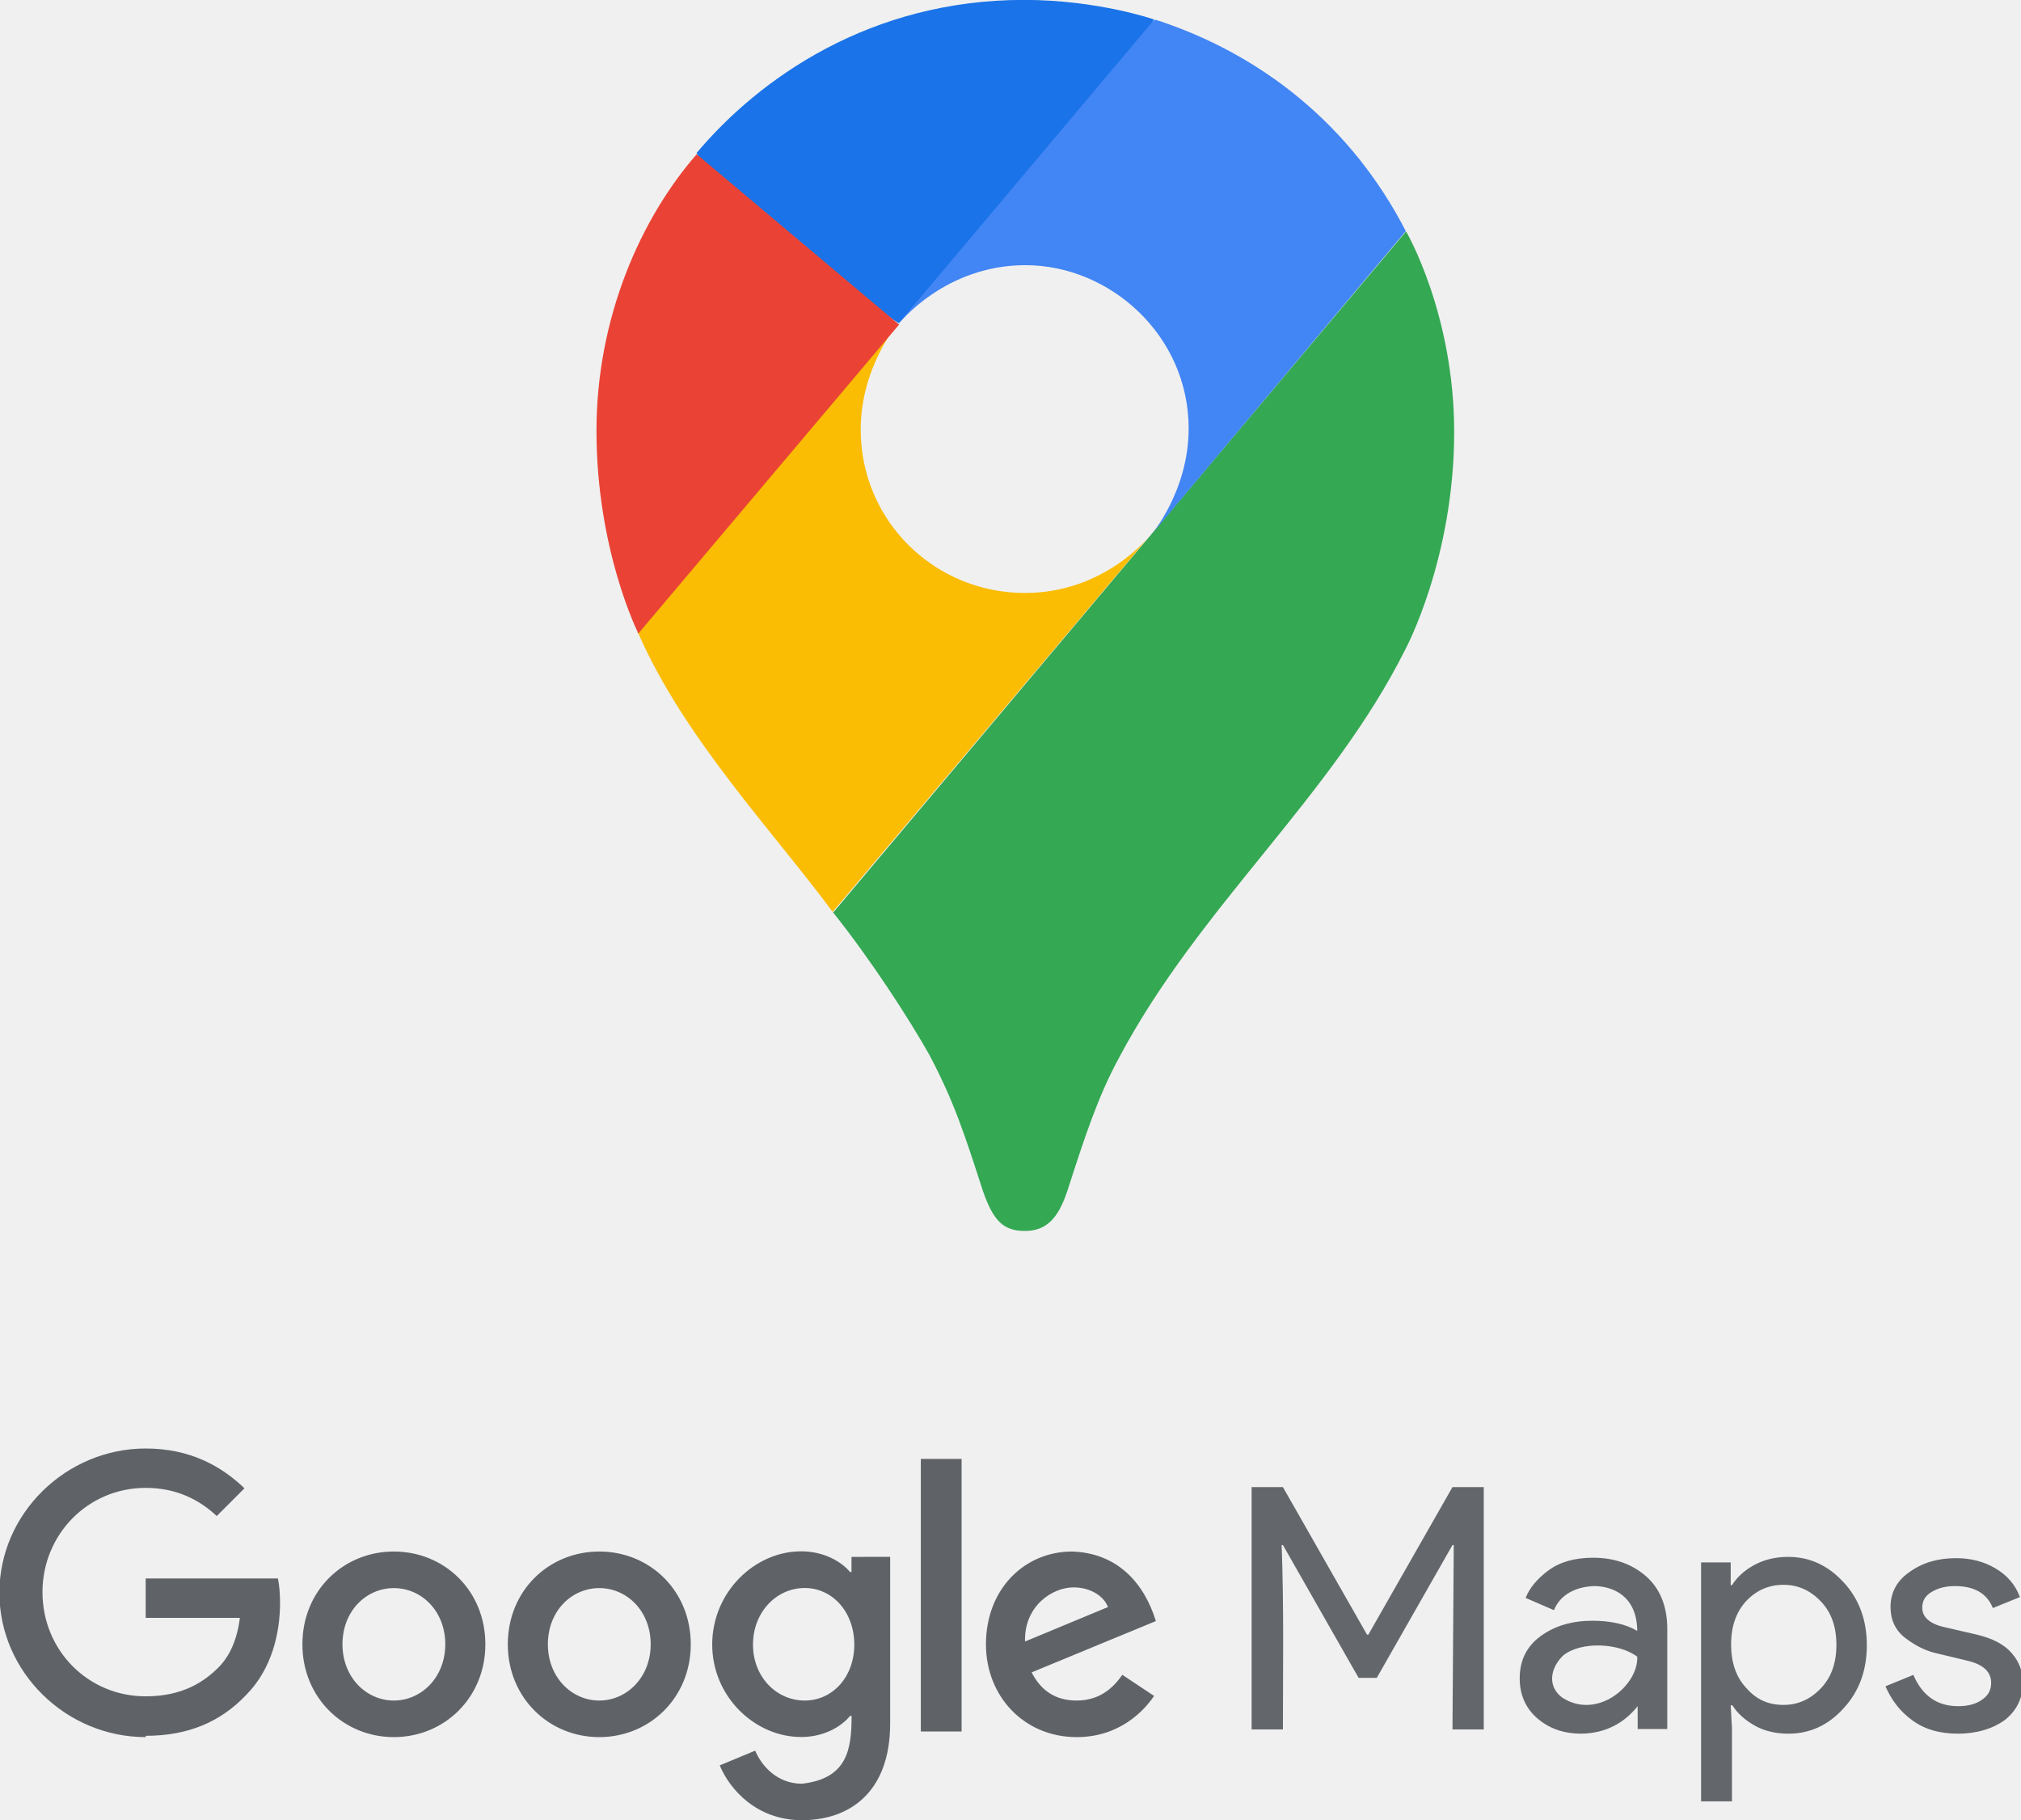
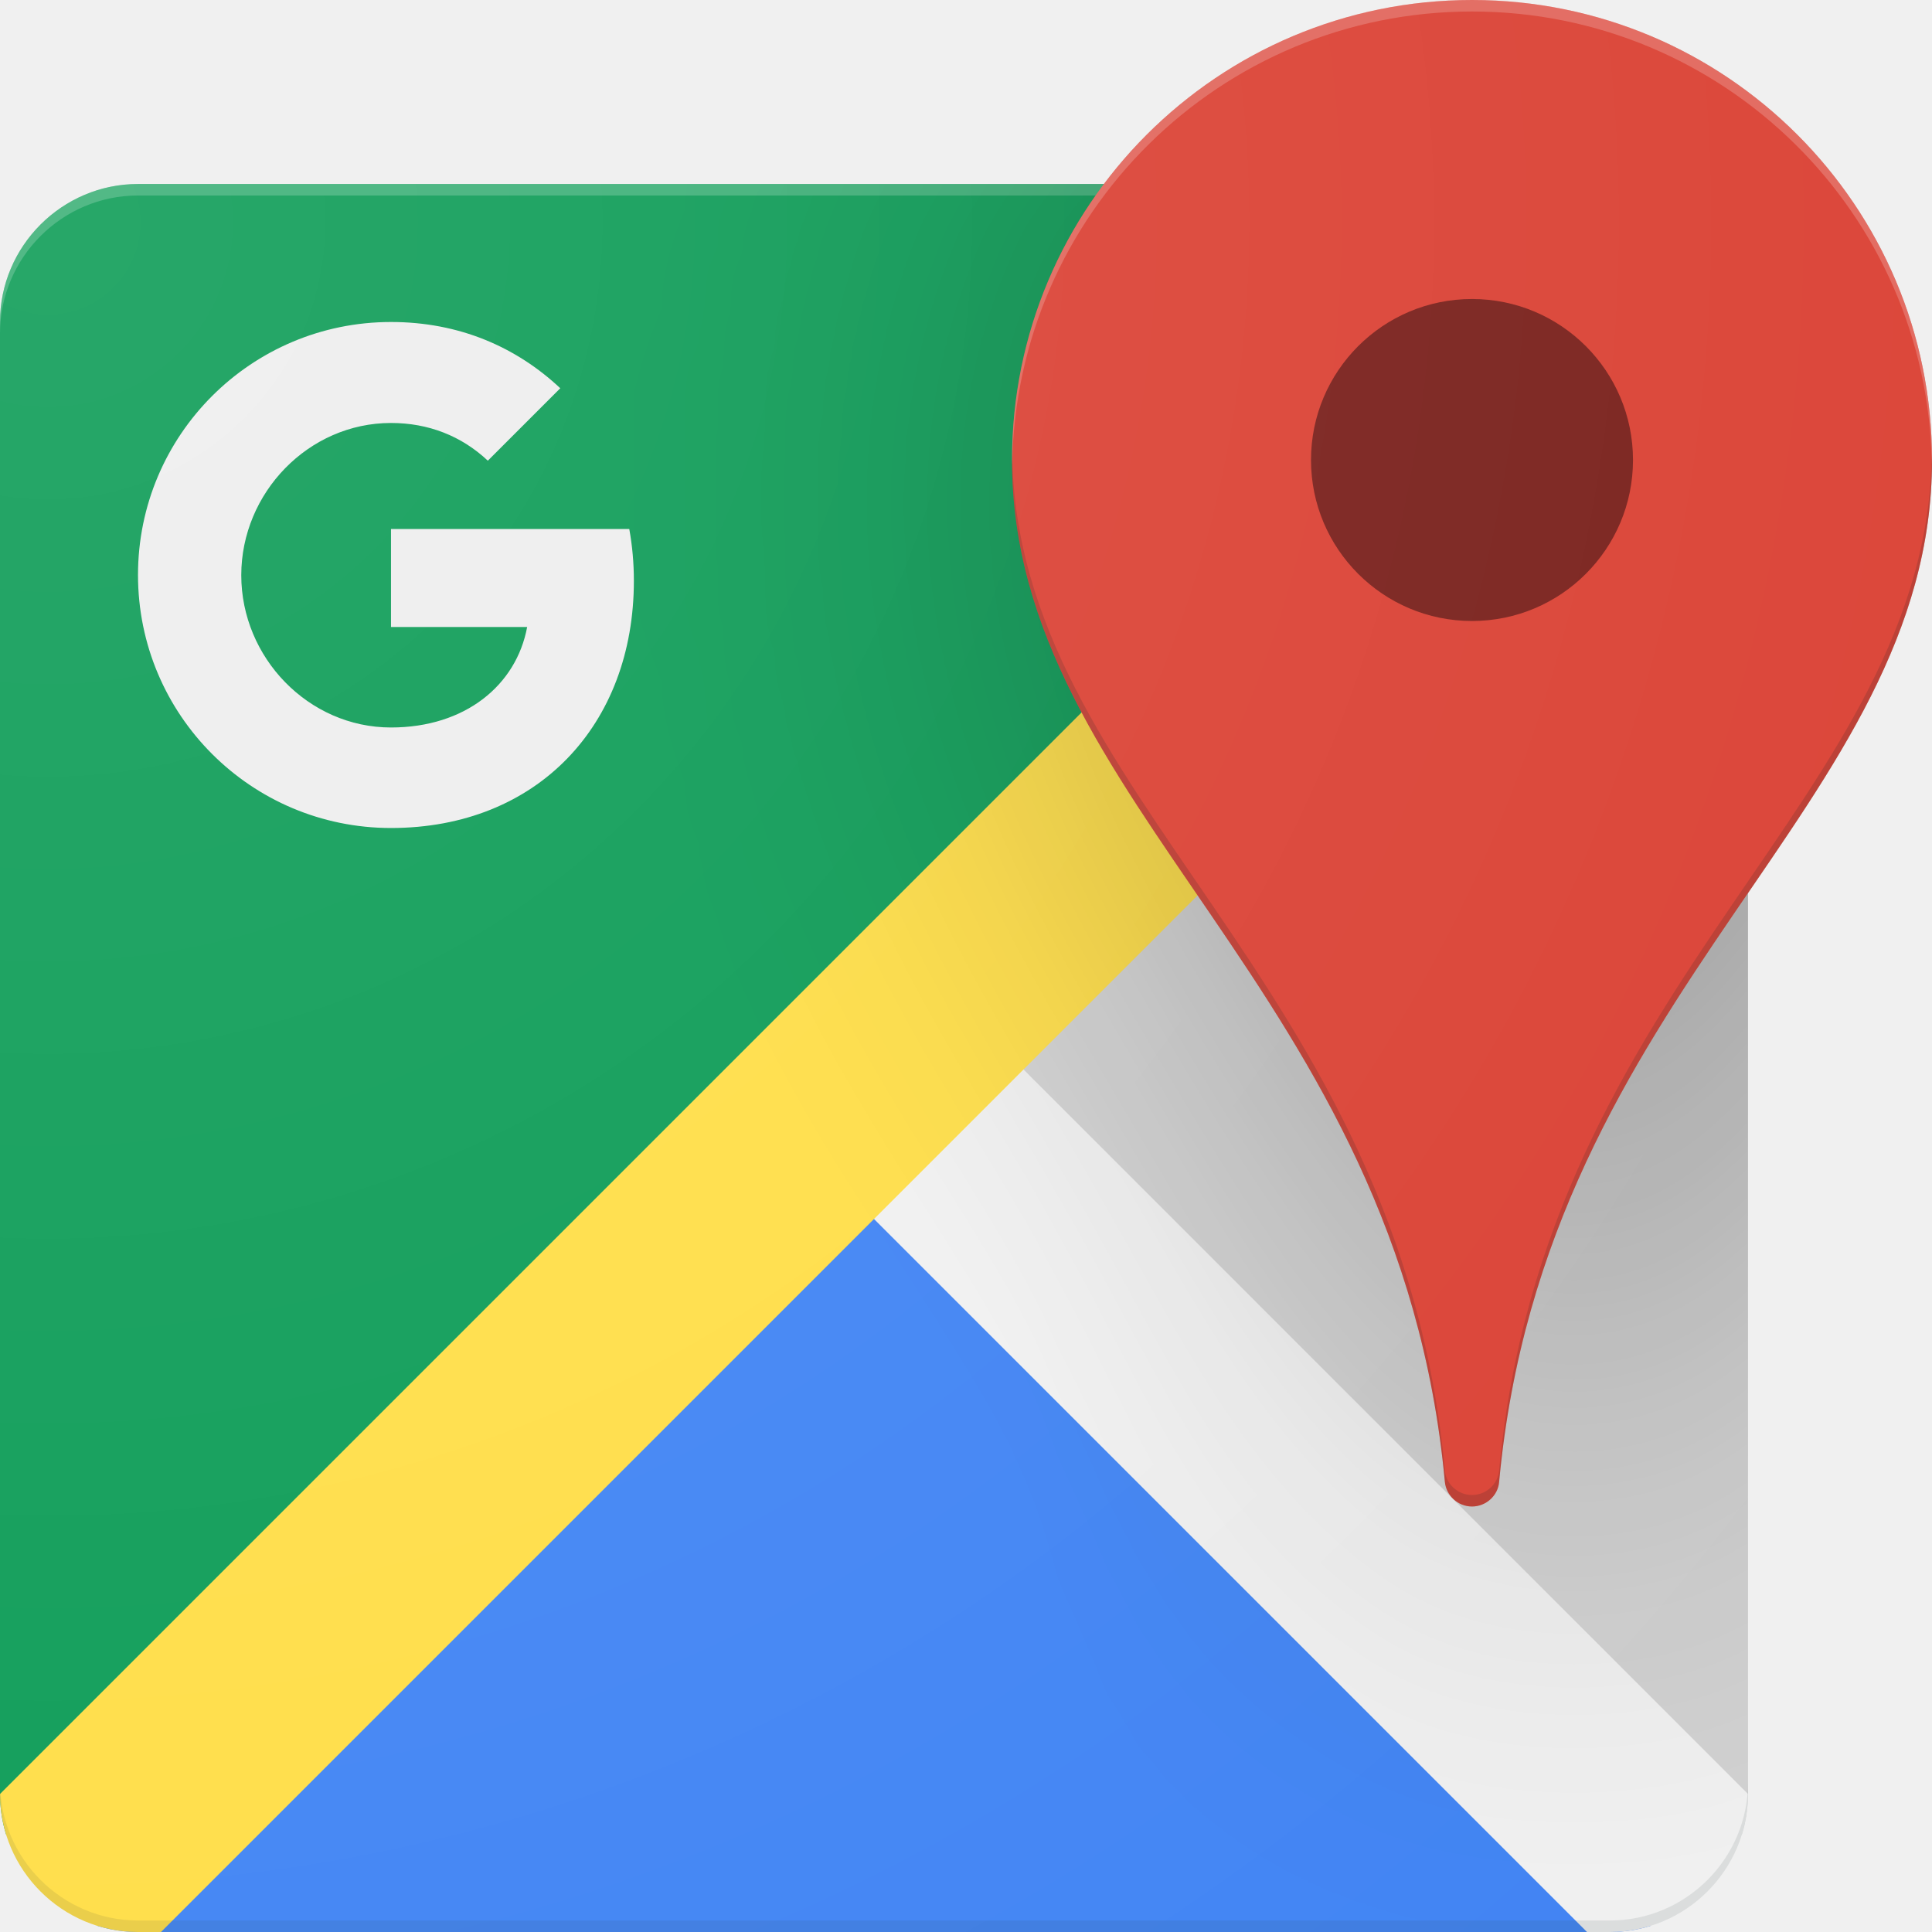
- <svg xmlns="http://www.w3.org/2000/svg" viewBox="0 0 2017 1816">
-   <path d="M1023 1638l82.8-34.4c-4.6-11.6-18.2-19.6-34.4-19.6-20.7-.1-49.4 18.2-48.4 54m97.2 33.3l31.6 21c-10.2 15.1-34.7 41.1-77.2 41.1-52.6 0-90.6-40.7-90.6-92.6 0-55.1 38.3-92.6 86.1-92.6 43.9 1.5 71.2 29.8 83.5 69.4l-124 51.2c9.5 18.6 24.2 28.1 44.9 28.1 20.6 0 35-10.2 45.5-25.6m-201 56.5h40.7v-272H919zm-66.4-86.7c0-32.6-21.8-56.5-49.5-56.5-28 0-51.6 23.9-51.6 56.5 0 32.3 23.5 55.8 51.6 55.8 27.8 0 49.5-23.5 49.5-55.8zm35.8-87.3v166c0 68.4-40.3 96.5-88 96.5-44.9 0-71.9-30.2-82.1-54.7l35.4-14.7c6.3 15.1 21.8 33 46.7 33 45.5-5.17 49.5-34.6 49.5-67.7h-1.5c-9.1 11.2-26.7 21.1-48.8 21.1-46.3 0-88.8-40.3-88.8-92.3 0-52.3 42.4-93 88.8-93 22.1 0 39.7 9.8 48.8 20.7h1.4v-15.1c0-.1 38.6-.1 38.6-.1zm-444 87c0-33.3-23.8-56.1-51.3-56.1-27.6 0-51.3 22.8-51.3 56.1 0 33 23.8 56.1 51.3 56.1s51.3-23.2 51.3-56.1m40 0c0 53.3-41 92.6-91.3 92.6s-91.3-39.3-91.3-92.6c0-53.7 41-92.6 91.3-92.6s91.3 38.9 91.3 92.6m165 0c0-33.3-23.8-56.1-51.3-56.1-27.6 0-51.3 22.8-51.3 56.1 0 33 23.8 56.1 51.3 56.1s51.3-23.2 51.3-56.1m40 0c0 53.3-41 92.6-91.3 92.6s-91.3-39.3-91.3-92.6c0-53.7 41-92.6 91.3-92.6s91.3 38.9 91.3 92.6m-544 92.6c-79.2 0-146-64.6-146-144 0-79.3 66.7-144 146-144 43.9 0 75.1 17.2 98.6 39.7l-27.7 27.7c-16.8-15.8-39.6-28.1-70.9-28.1-57.9 0-103 46.7-103 104 0 57.9 45.3 104 103 104 37.5 0 58.9-15.1 72.6-28.8 11.2-11.2 18.6-27.4 21.4-49.5h-94v-39.3h132c1.4 7 2.1 15.4 2.1 24.5 0 29.5-8.1 66-34 91.9-25.2 26.5-57.5 40.6-100 40.6" fill="#5f6368" fill-rule="evenodd" />
-   <path d="M1249.14 1725.74v-241.806h31.228l83.978 147.278h1.266l83.978-147.278h31.228v241.806H1449.6l1.266-183.992h-1.266l-75.538 132.508h-18.146l-75.538-132.508h-1.266c2.304 61.2 1.266 122.802 1.266 183.992zm329.16 4.22c-17.724 0-32.072-5.064-43.888-15.192s-17.724-23.632-17.724-40.1c0-18.146 7.174-32.072 21.1-42.2s31.228-15.192 51.484-15.192c18.146 0 33.338 3.376 44.732 10.128-.303-35.1-24.56-44.732-43.466-44.732-17.85.848-33.338 8.313-39.668 24.054l-28.274-12.238c3.798-9.706 11.394-19 22.788-27.43s26.164-12.66 44.732-12.66c21.1 0 38.824 6.33 52.75 18.568s21.1 29.962 21.1 52.328v100.014h-29.54v-22.788c-13.8 17.302-32.452 27.05-56.126 27.43zm55.704-76.804c-18.188-13.842-56.126-15.572-73.85-1.266-13.926 13.504-15.403 31.608-.844 42.2 35.195 22.577 75.96-12.576 74.694-40.934zm151.076 76.804c-12.66 0-24.054-2.532-33.76-8.018s-17.302-12.238-22.366-20.256h-1.688l1.266 22.788v73.006h-30.806v-238.43h29.54v22.788h1.266c5.064-8.018 12.238-14.77 22.366-20.256s21.522-8.018 33.76-8.018c21.522 0 39.668 8.44 55.282 25.32s23.2 37.98 23.2 62.878-7.596 45.998-23.2 62.878c-15.192 16.88-33.76 25.32-54.86 25.32zm-5.064-28.696c14.348 0 26.586-5.486 37.136-16.458s15.614-25.32 15.614-43.466-5.064-32.494-15.614-43.466-22.788-16.458-37.136-16.458c-14.77 0-27.008 5.486-37.136 16.036-10.128 10.972-15.192 25.32-15.192 43.466s5.064 32.916 15.192 43.466c10.128 11.816 22.366 16.88 37.136 16.88zm173.864 28.696c-18.568 0-33.76-4.642-45.576-13.504-12.238-8.862-20.678-20.256-26.586-33.76l27.852-11.394c8.862 20.678 23.632 31.228 44.732 31.228 9.706 0 17.724-2.1 23.632-6.33 6.33-4.22 9.284-9.706 9.284-16.88 0-10.972-7.596-18.146-22.788-21.944l-33.338-8.018c-10.55-2.532-20.678-8.018-29.962-15.192s-14.348-17.724-14.348-30.384c0-14.77 6.33-26.586 19.412-35.448 13.082-9.284 28.274-13.504 45.998-13.504 14.77 0 27.852 3.376 39.246 10.128s19.834 16.036 24.476 28.696l-27.008 10.972c-5.908-14.77-18.568-21.944-37.98-21.944-9.284 0-16.88 2.1-23.2 5.908s-9.284 8.862-9.284 15.614c0 9.284 7.174 16.036 21.944 19.412l32.916 7.596c15.614 3.798 27.008 9.706 34.604 18.568s10.972 18.568 10.972 29.54c0 14.77-5.908 27.43-18.146 37.136-11.816 8.44-27.43 13.504-46.842 13.504z" fill="#63666a" />
-   <path d="M831 909.9c37.9 47.4 76.5 107 96.7 143 24.6 46.8 34.8 78.4 53.1 135 10.7 31 20.9 40.4 42.3 40.4 23.4 0 34.1-15.8 42.3-40.4 17.1-53.1 30.3-93.5 51.2-132 80.6-152 212-260 286-408 0 0 48.7-90.4 48.7-217 0-118-48-200-48-200l-572 680z" fill="#34a853" />
-   <path d="M637 631.9c46.1 105 134 197 194 278l318-377s-44.9 58.8-126 58.8c-90.4 0-164-72-164-163 0-62.6 37.3-106 37.3-106-234 34.8-221 91.5-260 309z" fill="#fbbc04" />
-   <path d="M1153 19.6c106 34.1 196 106 250 211l-254 303s37.3-43.6 37.3-106c0-92.9-78.4-163-163-163-80.3 0-126 58.1-126 58.1 19.5-44.4 221-288 256-303z" fill="#4285f4" />
-   <path d="M695 152.9c63.2-75.2 174-153 327-153 73.9 0 130 19.6 130 19.6l-255 303c-17.2-9.33-185-140-202-170z" fill="#1a73e8" />
-   <path d="M637 631.9s-41.7-82.8-41.7-202c0-113 44.2-212 100-276l202 170-260 308z" fill="#ea4335" />
+ <svg xmlns="http://www.w3.org/2000/svg" xmlns:xlink="http://www.w3.org/1999/xlink" viewBox="0 0 5644.173 5644.173">
+   <defs>
+     <path id="a" d="M4300.322 0c-439.439 0-829.828 210.985-1075.081 537.54H403.155C181.42 537.54 0 718.96 0 940.695v4300.322c0 221.736 181.42 403.155 403.155 403.155h4300.322c221.735 0 403.155-181.419 403.155-403.155V2609.086c282.208-412.562 537.54-784.137 537.54-1265.235C5644.173 601.373 5042.8 0 4300.322 0z" />
+     <path id="m" fill="#DB4437" d="M4300.322 0c-742.478 0-1343.851 601.373-1343.851 1343.851 0 1012.591 1130.85 1540.053 1264.563 2985.364 4.031 40.315 38.3 71.896 79.287 71.896s75.927-31.581 79.287-71.896c133.713-1445.312 1264.563-1972.773 1264.563-2985.364C5644.173 601.373 5042.8 0 4300.322 0z" />
+     <clipPath id="c">
+       <use overflow="visible" style="transform:scaleX(1.6) translateX(-31.5%)" xlink:href="#a" />
+     </clipPath>
+     <filter id="b" width="280%" height="280%" x="-70%" y="-70%">
+       <feGaussianBlur in="SourceAlpha" stdDeviation="600" />
+       <feComponentTransfer>
+         <feFuncA exponent=".7" type="gamma" />
+       </feComponentTransfer>
+       <feOffset dx="300" dy="100" />
+     </filter>
+   </defs>
+   <path fill="#0F9D58" d="M2553.316 3090.856l2268.569-2535.46c-37.479-11.6-77.248-17.856-118.408-17.856H403.155C181.42 537.54 0 718.96 0 940.695v4300.322c0 41.16 6.257 80.929 17.856 118.408l2535.46-2268.569z" />
+   <path fill="#4285F4" d="M2553.316 3090.856L284.747 5626.316c37.479 11.6 77.248 17.856 118.408 17.856h4300.322c41.16 0 80.929-6.256 118.408-17.856l-2268.569-2535.46z" />
+   <path fill="#D2D2D2" d="M2553.316 3090.856l2535.46 2268.569c11.6-37.479 17.856-77.248 17.856-118.408V940.695c0-41.16-6.257-80.929-17.856-118.408l-2535.46 2268.569z" />
+   <path fill="#F1F1F1" d="M5106.633 5241.018L2687.701 2822.086l-470.348 403.155 2418.931 2418.931h67.192c221.737.001 403.157-181.419 403.157-403.154z" />
+   <path fill="#FFDE48" d="M4703.478 537.54L0 5241.018c0 221.736 181.42 403.155 403.155 403.155h67.193l4636.285-4636.285v-67.193c0-221.735-181.42-403.155-403.155-403.155z" />
+   <path fill="#FFF" fill-opacity=".2" d="M4703.478 537.54H403.155C181.42 537.54 0 718.96 0 940.695v33.596c0-221.735 181.42-403.155 403.155-403.155h4300.322c221.735 0 403.155 181.42 403.155 403.155v-33.596c.001-221.735-181.419-403.155-403.154-403.155z" />
+   <path fill="#263238" fill-opacity=".1" d="M4703.478 5610.577H403.155C181.42 5610.577 0 5429.157 0 5207.421v33.596c0 221.736 181.42 403.155 403.155 403.155h4300.322c221.735 0 403.155-181.419 403.155-403.155v-33.596c.001 221.736-181.419 403.156-403.154 403.156z" />
+   <path fill="#EEE" d="M1142.273 1545.428v286.24h397.78c-31.581 169.997-180.748 293.631-397.78 293.631-241.221 0-437.423-204.265-437.423-444.814s196.202-444.814 437.423-444.814c108.852 0 205.609 37.628 282.881 110.196l211.657-211.656c-128.338-120.275-294.975-193.515-494.537-193.515-408.531 0-739.118 330.587-739.118 739.118s330.587 739.118 739.118 739.118c426.672 0 709.553-300.351 709.553-722.32 0-52.41-4.703-102.805-13.438-151.183h-696.116z" />
+   <use clip-path="url(#c)" filter="url(#b)" opacity=".25" style="transform:scaleX(.625) translateX(50.4%)" xlink:href="#m" />
+   <use xlink:href="#m" />
+   <circle cx="4300.322" cy="1343.851" r="470.348" fill="#7B231E" />
+   <path fill="#FFF" fill-opacity=".2" d="M4300.322 33.596c735.758 0 1333.1 591.294 1343.179 1324.365 0-4.703.672-9.407.672-14.11C5644.173 601.373 5042.8 0 4300.322 0s-1343.85 601.373-1343.85 1343.851c0 4.703.672 9.407.672 14.11 10.078-733.07 607.42-1324.365 1343.178-1324.365z" />
+   <path fill="#3E2723" fill-opacity=".2" d="M4379.609 4295.619c-3.36 40.315-38.3 71.896-79.287 71.896s-75.927-31.581-79.287-71.896C4088.666 2857.027 2967.894 2327.55 2957.144 1324.365c0 6.719-.672 12.767-.672 19.486 0 1012.591 1130.85 1540.053 1264.564 2985.364 4.031 40.315 38.3 71.896 79.287 71.896s75.927-31.581 79.287-71.896c133.712-1445.312 1264.563-1972.773 1264.563-2985.364 0-6.719-.672-12.767-.672-19.486-10.751 1003.184-1130.851 1533.333-1263.892 2971.254z" />
+   <radialGradient id="r" cx="140.097" cy="5533.941" r="6883.606" gradientTransform="matrix(1 0 0 -1 0 6182.752)" gradientUnits="userSpaceOnUse">
+     <stop offset="0" stop-color="#fff" stop-opacity=".1" />
+     <stop offset="1" stop-color="#fff" stop-opacity="0" />
+   </radialGradient>
+   <path fill="url(#r)" d="M4300.322 0c-439.439 0-829.828 210.985-1075.081 537.54H403.155C181.42 537.54 0 718.96 0 940.695v4300.322c0 221.736 181.42 403.155 403.155 403.155h4300.322c221.735 0 403.155-181.419 403.155-403.155V2609.086c282.208-412.562 537.54-784.137 537.54-1265.235C5644.173 601.373 5042.8 0 4300.322 0z" />
</svg>
